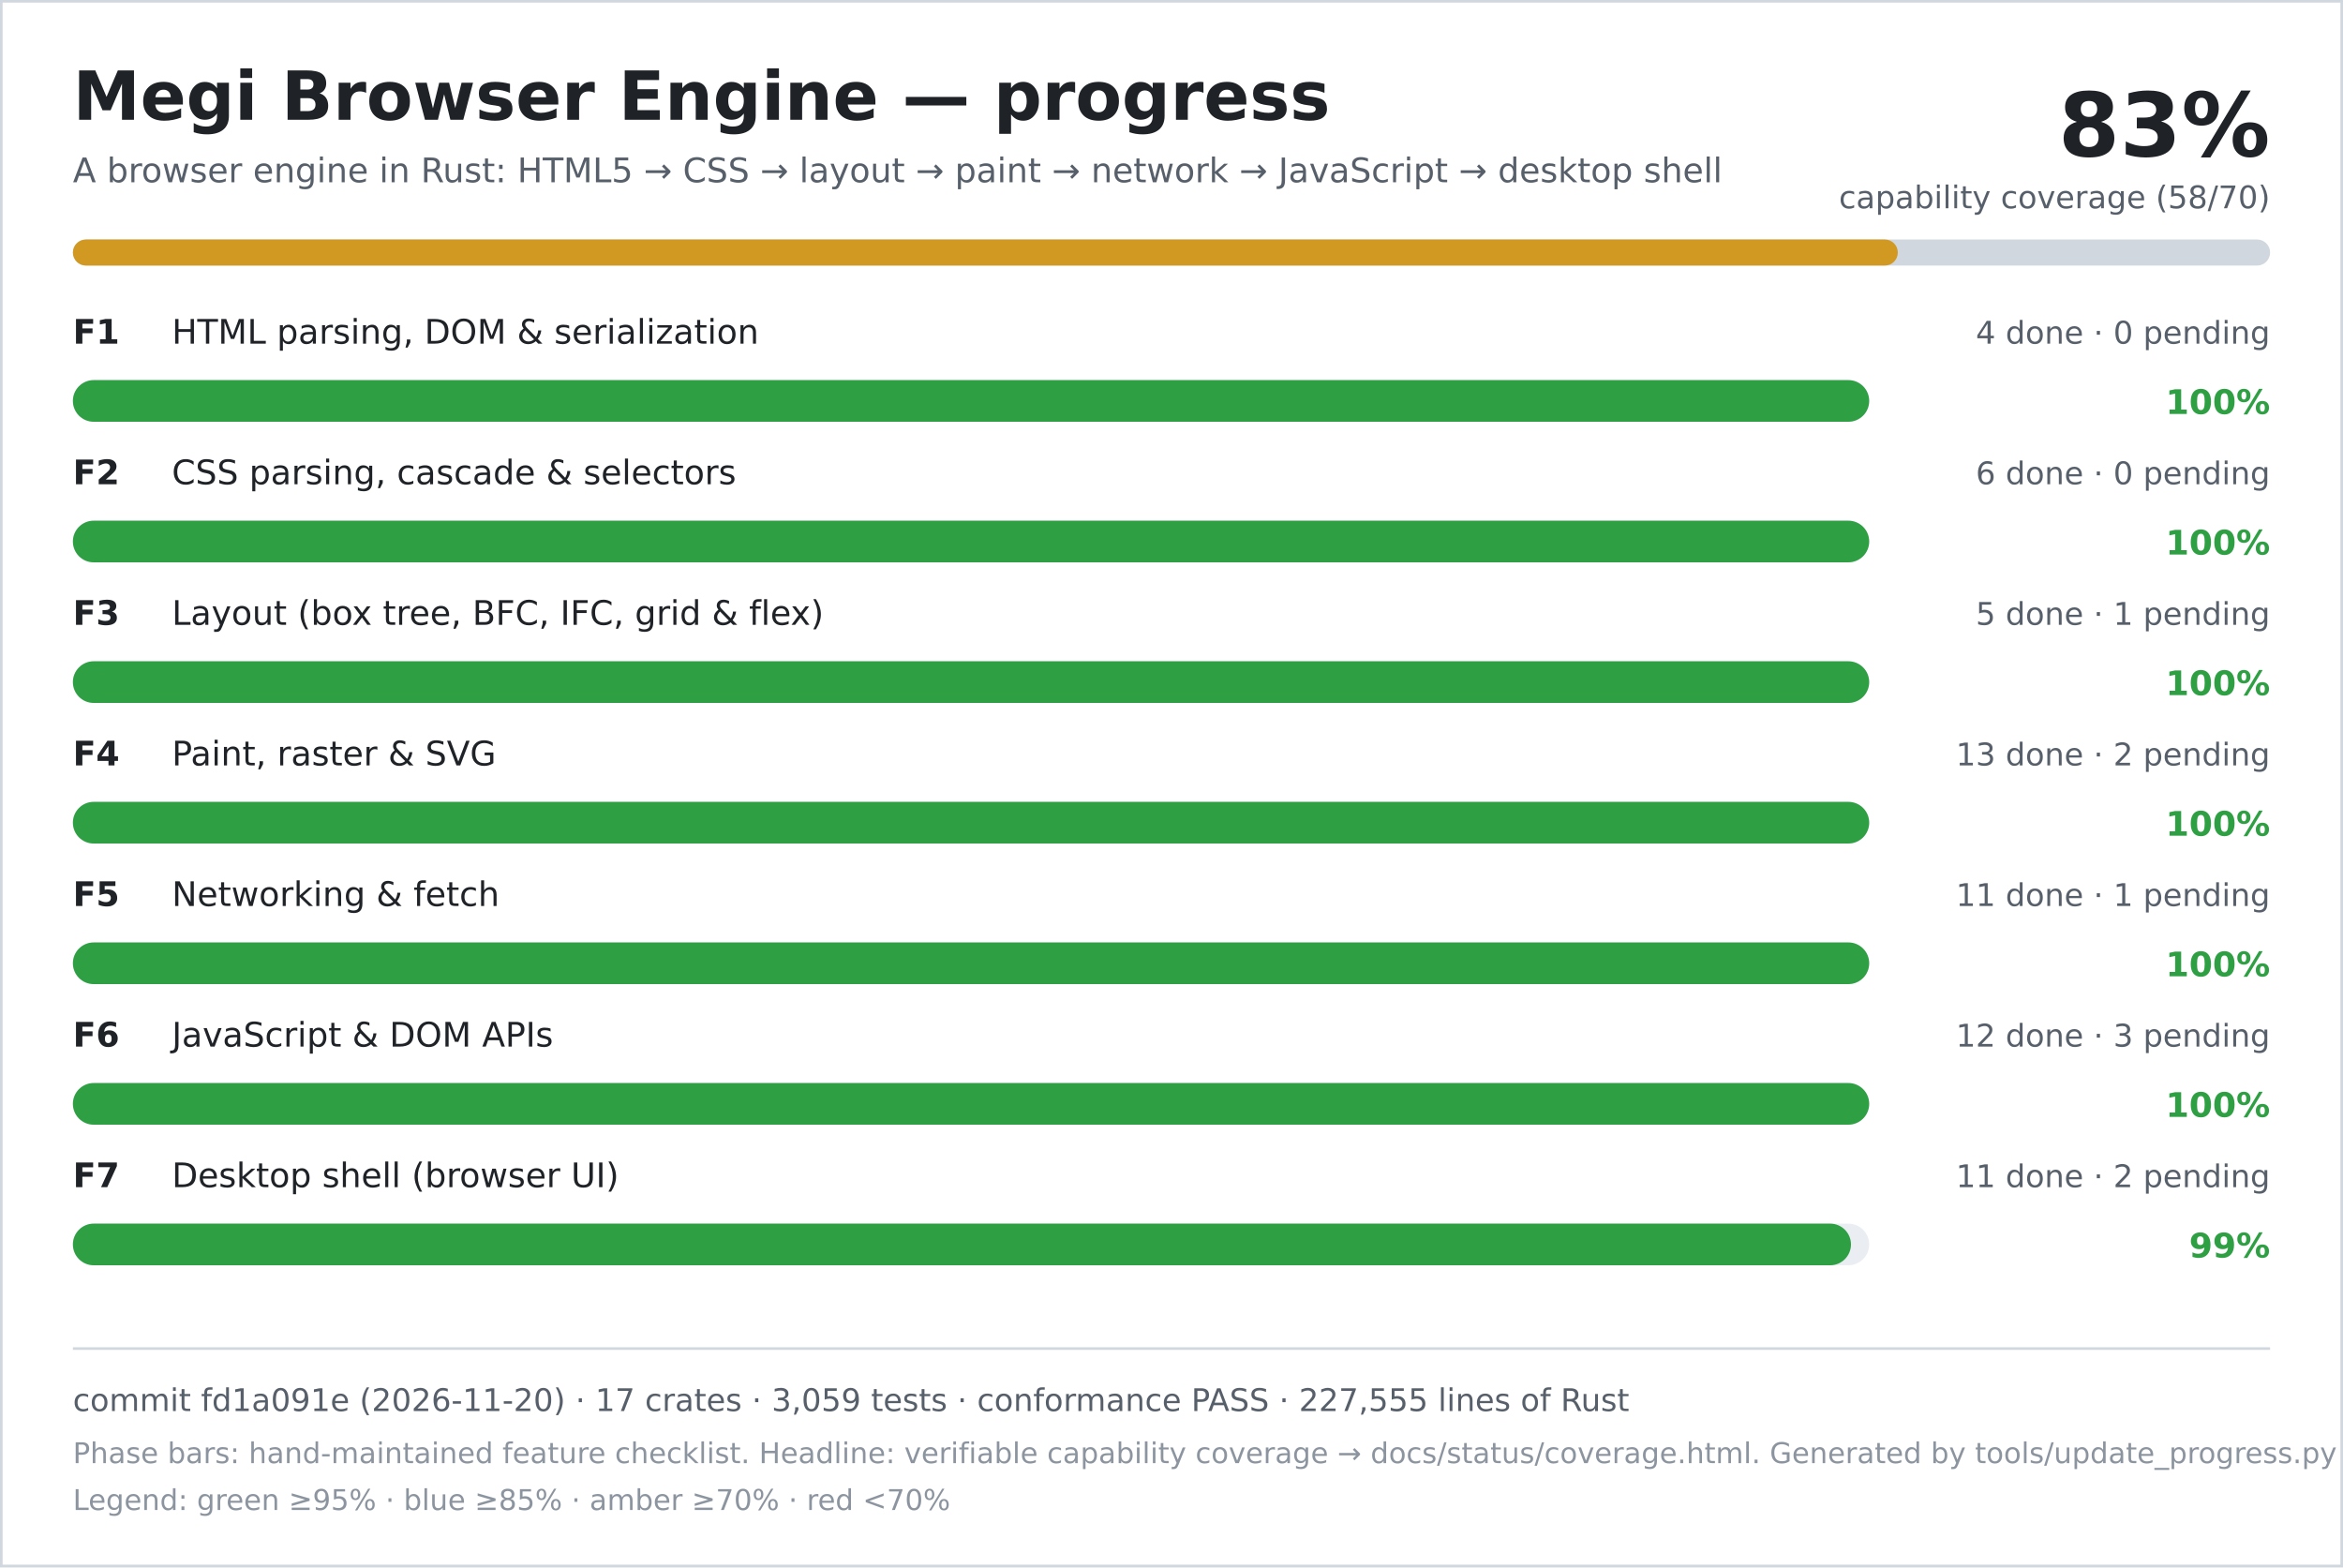
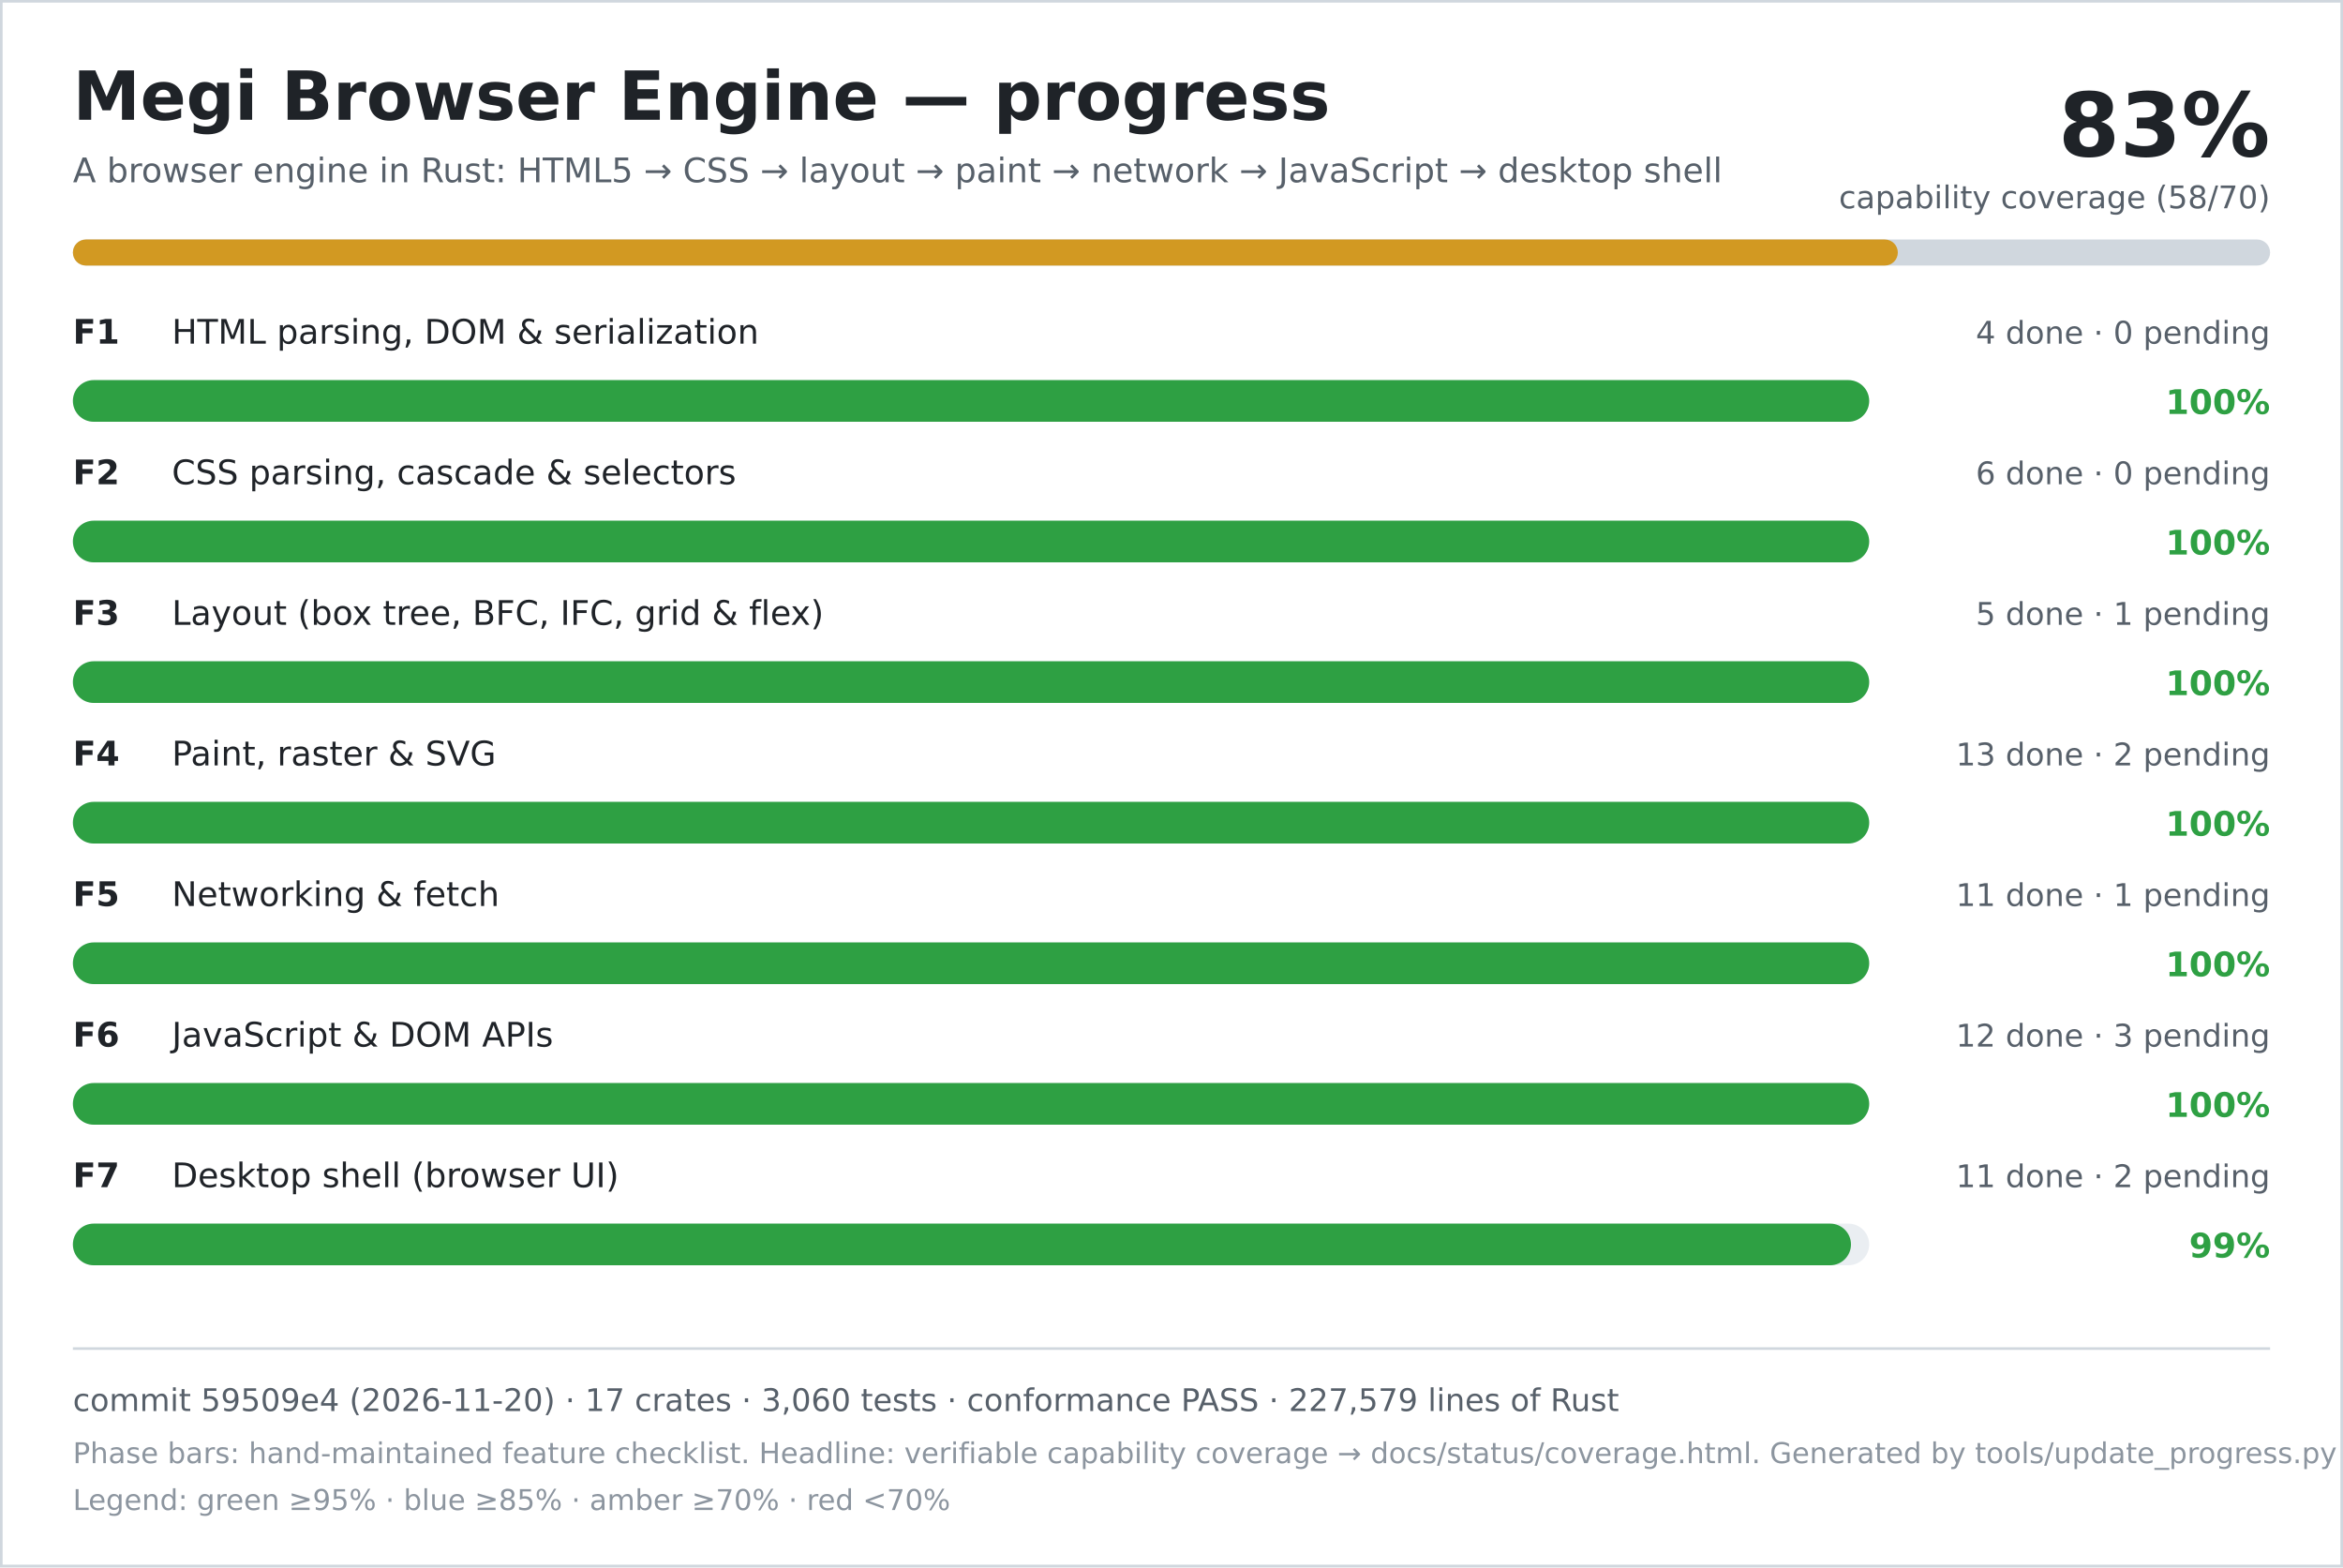
<svg xmlns="http://www.w3.org/2000/svg" width="900" height="602" viewBox="0 0 900 602" role="img" aria-labelledby="title desc">
  <rect width="900" height="602" fill="#ffffff" />
  <rect x="0.5" y="0.5" width="899" height="601" fill="none" stroke="#d0d7de" />
  <text x="28" y="46" font-family="DejaVu Sans, Verdana, sans-serif" font-size="26" font-weight="700" fill="#1f2328">Megi Browser Engine — progress</text>
  <text x="28" y="70" font-family="DejaVu Sans, Verdana, sans-serif" font-size="13" fill="#57606a">A browser engine in Rust: HTML5 → CSS → layout → paint → network → JavaScript → desktop shell</text>
  <text x="872" y="60" text-anchor="end" font-family="DejaVu Sans, Verdana, sans-serif" font-size="34" font-weight="700" fill="#1f2328">83%</text>
  <text x="872" y="80" text-anchor="end" font-family="DejaVu Sans, Verdana, sans-serif" font-size="12" fill="#57606a">capability coverage (58/70)</text>
  <rect x="28" y="92" width="844" height="10" rx="5" fill="#d0d7de" />
  <rect x="28" y="92" width="701" height="10" rx="5" fill="#d29922" />
  <text x="28" y="132" font-family="DejaVu Sans, Verdana, sans-serif" font-size="13" font-weight="700" fill="#1f2328">F1</text>
  <text x="66" y="132" font-family="DejaVu Sans, Verdana, sans-serif" font-size="13" fill="#1f2328">HTML parsing, DOM &amp; serialization</text>
  <text x="872" y="132" text-anchor="end" font-family="DejaVu Sans, Verdana, sans-serif" font-size="12" fill="#57606a">4 done · 0 pending</text>
  <rect x="28" y="146" width="690" height="16" rx="8" fill="#eaeef2" />
  <rect x="28" y="146" width="690" height="16" rx="8" fill="#2ea043" />
  <text x="872" y="159" text-anchor="end" font-family="DejaVu Sans, Verdana, sans-serif" font-size="13" font-weight="700" fill="#2ea043">100%</text>
  <text x="28" y="186" font-family="DejaVu Sans, Verdana, sans-serif" font-size="13" font-weight="700" fill="#1f2328">F2</text>
  <text x="66" y="186" font-family="DejaVu Sans, Verdana, sans-serif" font-size="13" fill="#1f2328">CSS parsing, cascade &amp; selectors</text>
  <text x="872" y="186" text-anchor="end" font-family="DejaVu Sans, Verdana, sans-serif" font-size="12" fill="#57606a">6 done · 0 pending</text>
  <rect x="28" y="200" width="690" height="16" rx="8" fill="#eaeef2" />
  <rect x="28" y="200" width="690" height="16" rx="8" fill="#2ea043" />
  <text x="872" y="213" text-anchor="end" font-family="DejaVu Sans, Verdana, sans-serif" font-size="13" font-weight="700" fill="#2ea043">100%</text>
  <text x="28" y="240" font-family="DejaVu Sans, Verdana, sans-serif" font-size="13" font-weight="700" fill="#1f2328">F3</text>
  <text x="66" y="240" font-family="DejaVu Sans, Verdana, sans-serif" font-size="13" fill="#1f2328">Layout (box tree, BFC, IFC, grid &amp; flex)</text>
  <text x="872" y="240" text-anchor="end" font-family="DejaVu Sans, Verdana, sans-serif" font-size="12" fill="#57606a">5 done · 1 pending</text>
  <rect x="28" y="254" width="690" height="16" rx="8" fill="#eaeef2" />
  <rect x="28" y="254" width="690" height="16" rx="8" fill="#2ea043" />
  <text x="872" y="267" text-anchor="end" font-family="DejaVu Sans, Verdana, sans-serif" font-size="13" font-weight="700" fill="#2ea043">100%</text>
  <text x="28" y="294" font-family="DejaVu Sans, Verdana, sans-serif" font-size="13" font-weight="700" fill="#1f2328">F4</text>
  <text x="66" y="294" font-family="DejaVu Sans, Verdana, sans-serif" font-size="13" fill="#1f2328">Paint, raster &amp; SVG</text>
  <text x="872" y="294" text-anchor="end" font-family="DejaVu Sans, Verdana, sans-serif" font-size="12" fill="#57606a">13 done · 2 pending</text>
  <rect x="28" y="308" width="690" height="16" rx="8" fill="#eaeef2" />
  <rect x="28" y="308" width="690" height="16" rx="8" fill="#2ea043" />
  <text x="872" y="321" text-anchor="end" font-family="DejaVu Sans, Verdana, sans-serif" font-size="13" font-weight="700" fill="#2ea043">100%</text>
  <text x="28" y="348" font-family="DejaVu Sans, Verdana, sans-serif" font-size="13" font-weight="700" fill="#1f2328">F5</text>
  <text x="66" y="348" font-family="DejaVu Sans, Verdana, sans-serif" font-size="13" fill="#1f2328">Networking &amp; fetch</text>
  <text x="872" y="348" text-anchor="end" font-family="DejaVu Sans, Verdana, sans-serif" font-size="12" fill="#57606a">11 done · 1 pending</text>
  <rect x="28" y="362" width="690" height="16" rx="8" fill="#eaeef2" />
  <rect x="28" y="362" width="690" height="16" rx="8" fill="#2ea043" />
  <text x="872" y="375" text-anchor="end" font-family="DejaVu Sans, Verdana, sans-serif" font-size="13" font-weight="700" fill="#2ea043">100%</text>
  <text x="28" y="402" font-family="DejaVu Sans, Verdana, sans-serif" font-size="13" font-weight="700" fill="#1f2328">F6</text>
  <text x="66" y="402" font-family="DejaVu Sans, Verdana, sans-serif" font-size="13" fill="#1f2328">JavaScript &amp; DOM APIs</text>
  <text x="872" y="402" text-anchor="end" font-family="DejaVu Sans, Verdana, sans-serif" font-size="12" fill="#57606a">12 done · 3 pending</text>
  <rect x="28" y="416" width="690" height="16" rx="8" fill="#eaeef2" />
  <rect x="28" y="416" width="690" height="16" rx="8" fill="#2ea043" />
  <text x="872" y="429" text-anchor="end" font-family="DejaVu Sans, Verdana, sans-serif" font-size="13" font-weight="700" fill="#2ea043">100%</text>
  <text x="28" y="456" font-family="DejaVu Sans, Verdana, sans-serif" font-size="13" font-weight="700" fill="#1f2328">F7</text>
  <text x="66" y="456" font-family="DejaVu Sans, Verdana, sans-serif" font-size="13" fill="#1f2328">Desktop shell (browser UI)</text>
  <text x="872" y="456" text-anchor="end" font-family="DejaVu Sans, Verdana, sans-serif" font-size="12" fill="#57606a">11 done · 2 pending</text>
  <rect x="28" y="470" width="690" height="16" rx="8" fill="#eaeef2" />
  <rect x="28" y="470" width="683" height="16" rx="8" fill="#2ea043" />
  <text x="872" y="483" text-anchor="end" font-family="DejaVu Sans, Verdana, sans-serif" font-size="13" font-weight="700" fill="#2ea043">99%</text>
  <line x1="28" y1="518" x2="872" y2="518" stroke="#d0d7de" />
-   <text x="28" y="542" font-family="DejaVu Sans, Verdana, sans-serif" font-size="12" fill="#57606a">commit fd1a091e (2026-11-20) · 17 crates · 3,059 tests · conformance PASS · 227,555 lines of Rust</text>
+   <text x="28" y="542" font-family="DejaVu Sans, Verdana, sans-serif" font-size="12" fill="#57606a">commit 59509e4 (2026-11-20) · 17 crates · 3,060 tests · conformance PASS · 227,579 lines of Rust</text>
  <text x="28" y="562" font-family="DejaVu Sans, Verdana, sans-serif" font-size="11" fill="#8c959f">Phase bars: hand-maintained feature checklist. Headline: verifiable capability coverage → docs/status/coverage.html. Generated by tools/update_progress.py — do not edit.</text>
  <text x="28" y="580" font-family="DejaVu Sans, Verdana, sans-serif" font-size="11" fill="#8c959f">Legend: green ≥95% · blue ≥85% · amber ≥70% · red &lt;70%</text>
</svg>
